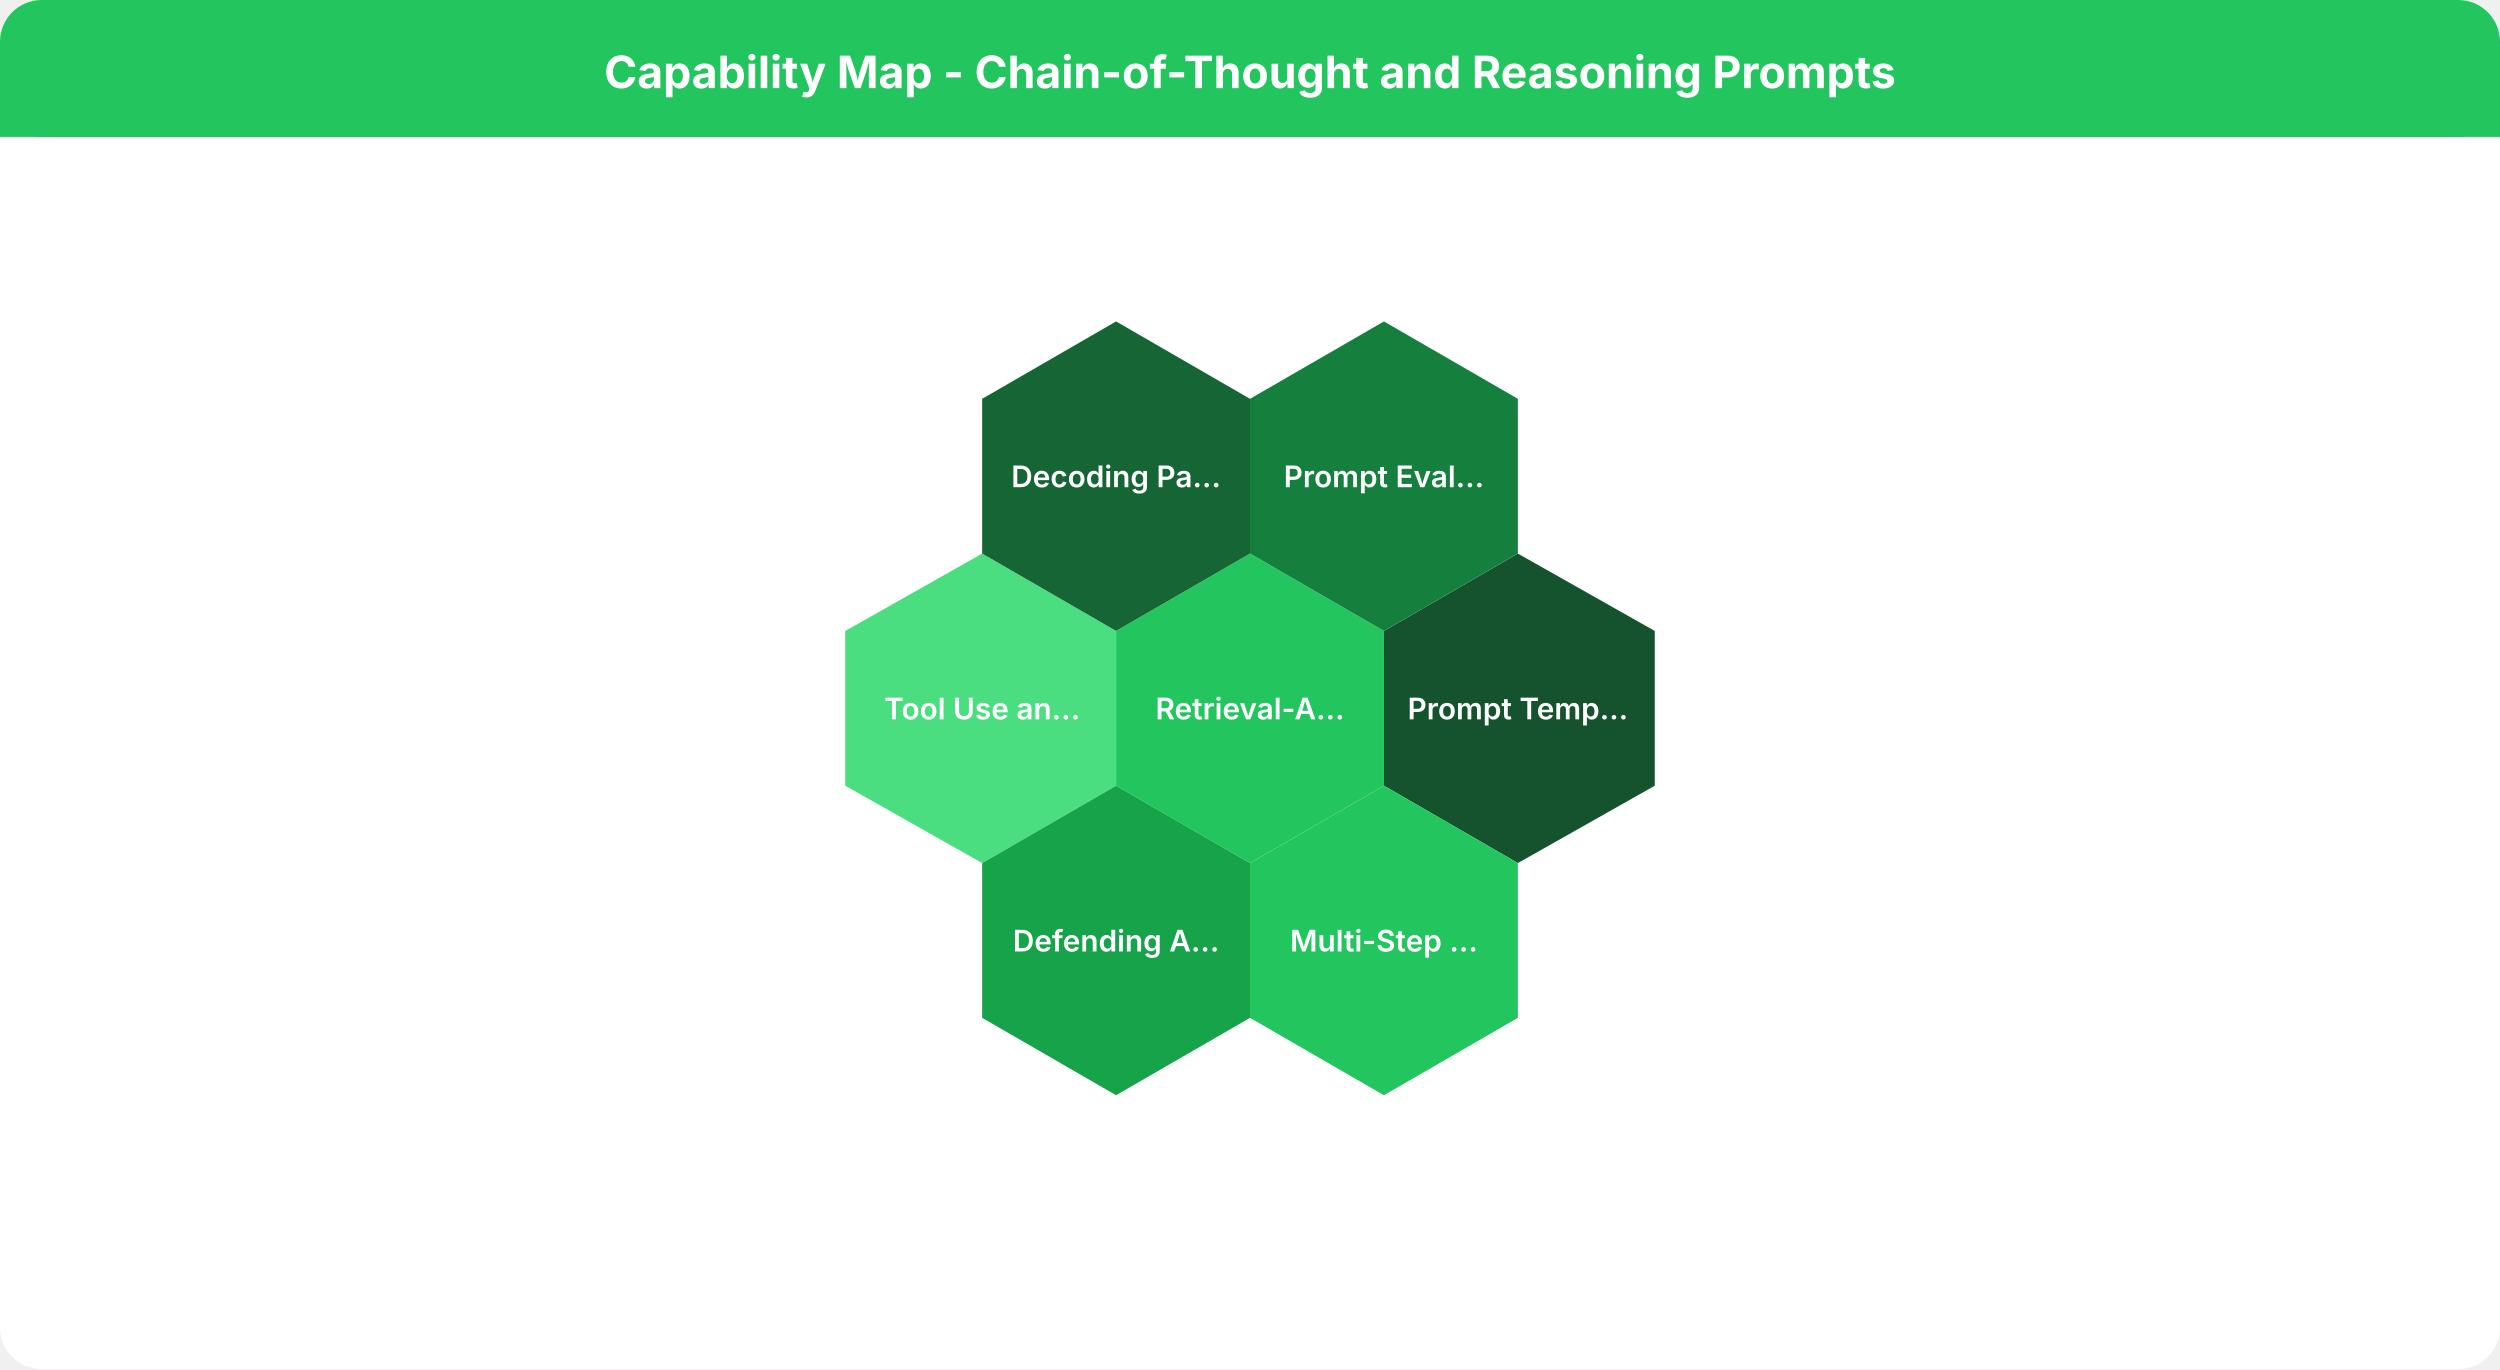
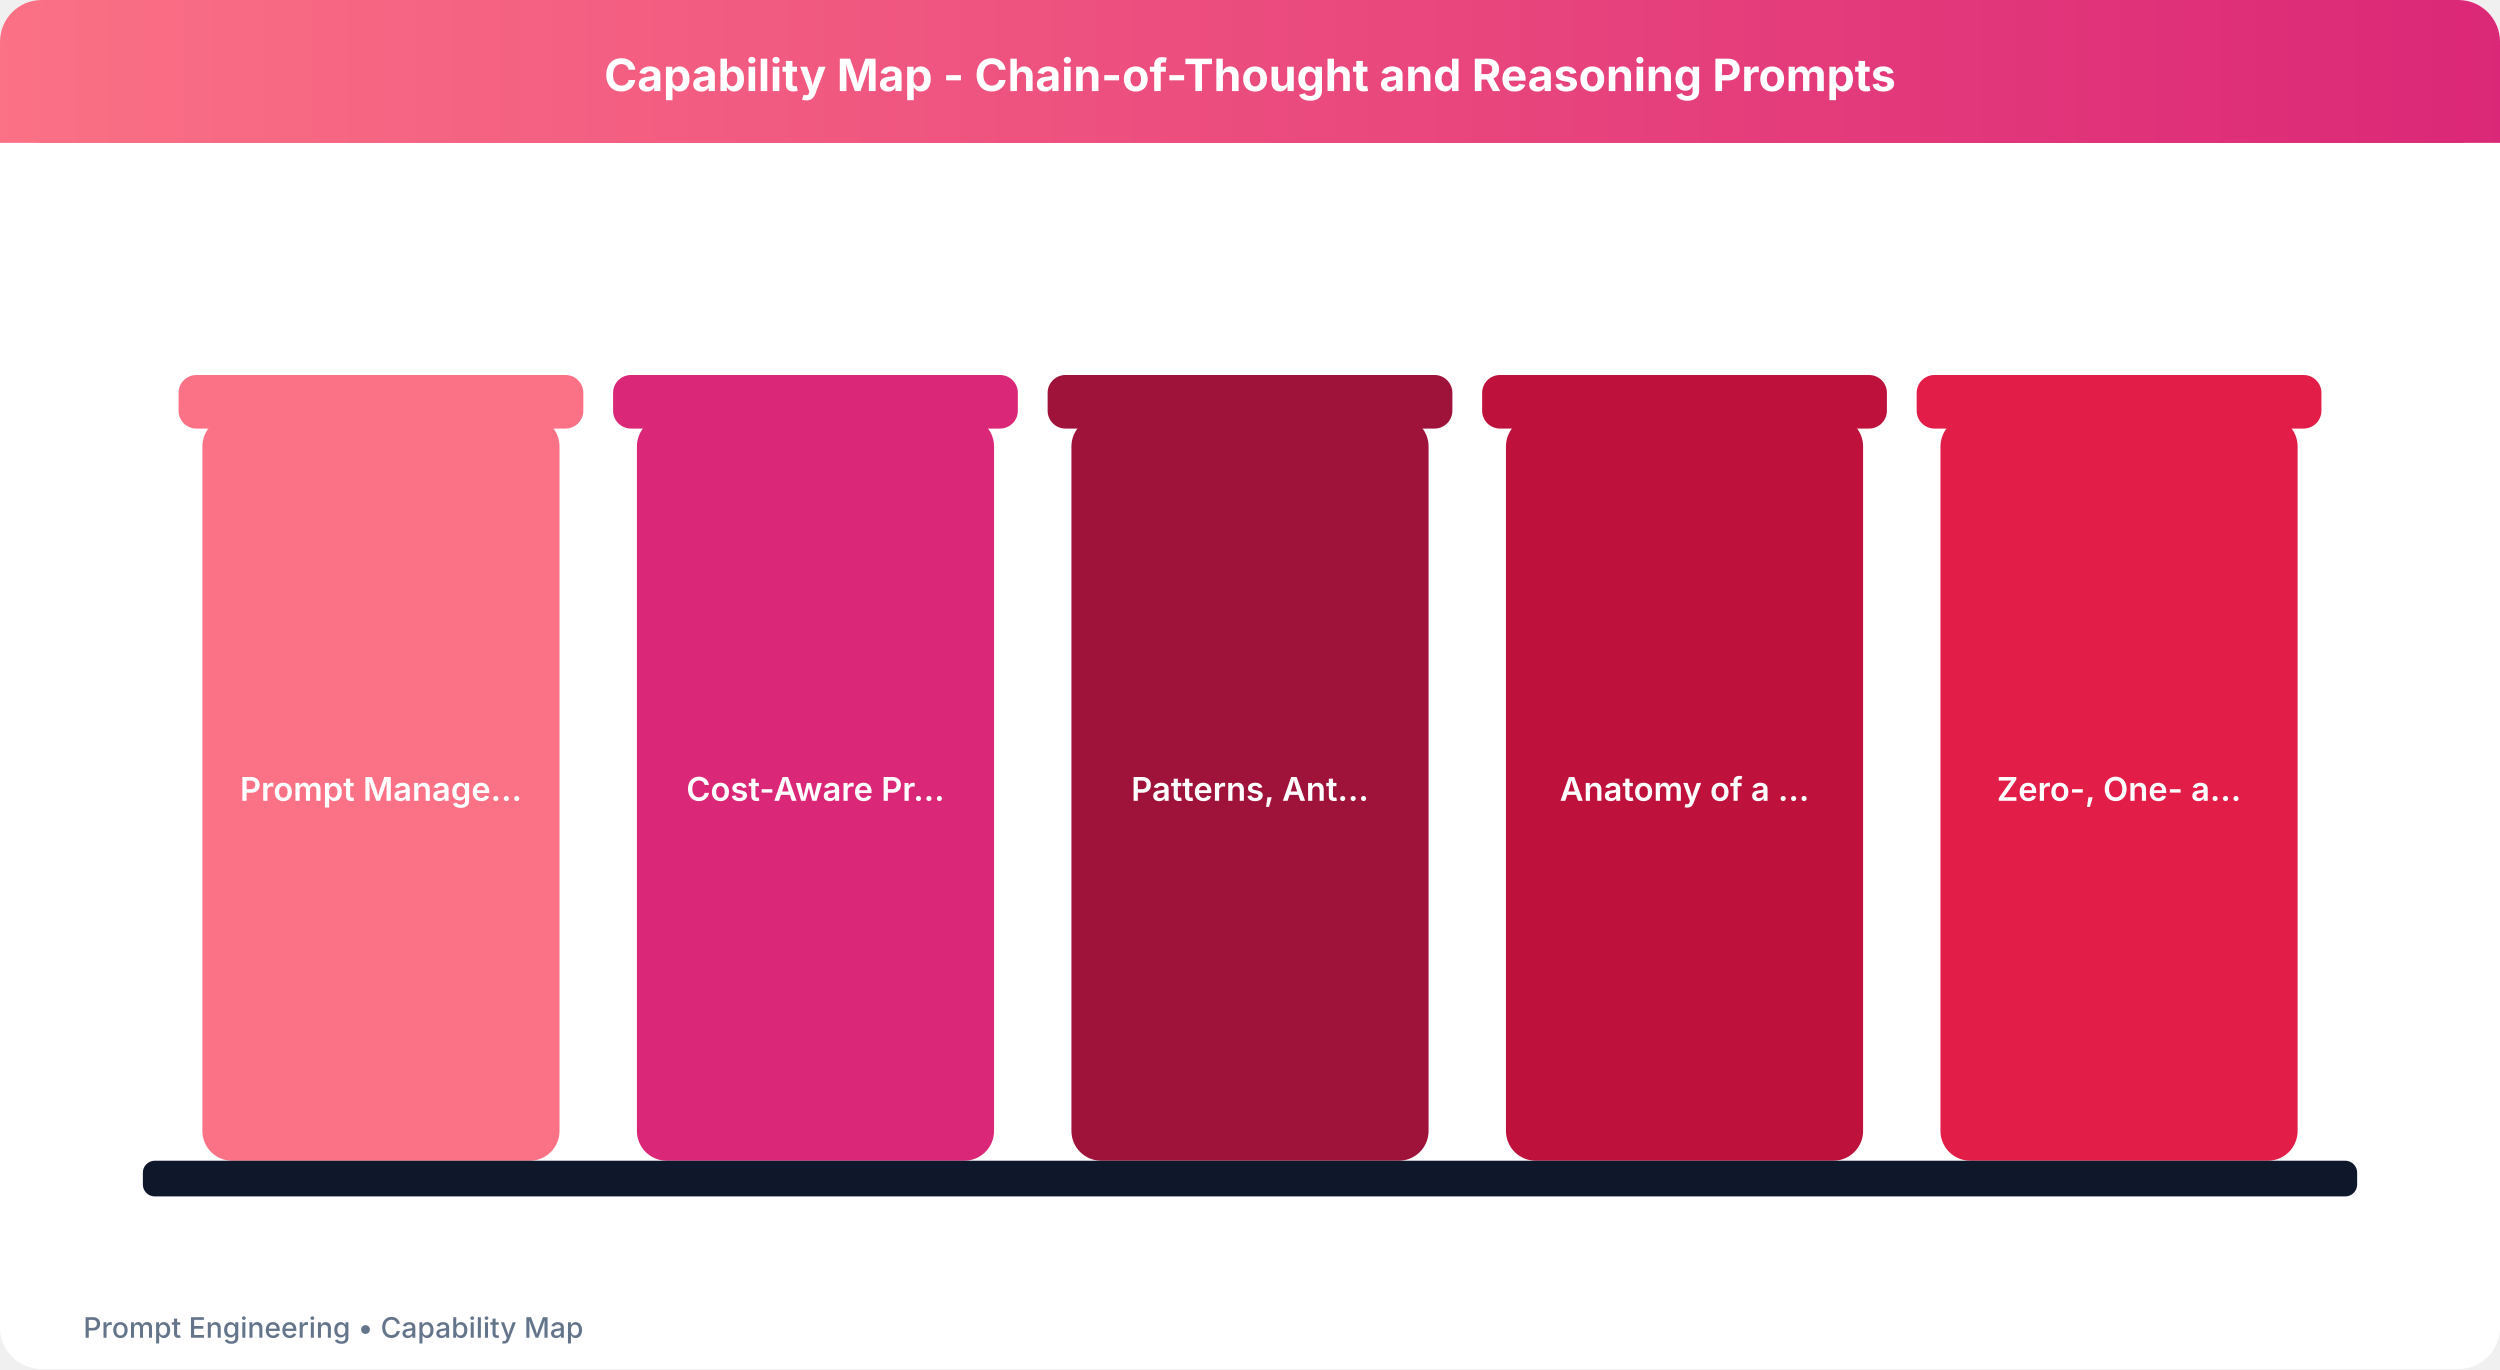
- <svg xmlns="http://www.w3.org/2000/svg" width="840" height="460" data-tpl="honeycomb" data-pal="10-4" viewBox="0 0 840 460" font-family="Inter, Segoe UI, Arial, sans-serif">
+ <svg xmlns="http://www.w3.org/2000/svg" width="840" height="460" data-tpl="pillars" data-pal="4-4" viewBox="0 0 840 460" font-family="Inter, Segoe UI, Arial, sans-serif">
  <defs>
    <marker id="ar" markerWidth="9" markerHeight="9" refX="7" refY="3" orient="auto">
      <path d="M0,0 L7,3 L0,6 z" fill="#94a3b8" />
    </marker>
    <marker id="arw" markerWidth="9" markerHeight="9" refX="7" refY="3" orient="auto">
      <path d="M0,0 L7,3 L0,6 z" fill="#ffffff" />
    </marker>
+     <filter id="sh" x="-20%" y="-20%" width="140%" height="140%">
+       <feDropShadow dx="0" dy="2" stdDeviation="3" flood-color="#0f172a" flood-opacity="0.16" />
+     </filter>
+   </defs>
+   <defs>
+     <linearGradient id="bnd062b6b" x1="0" y1="0" x2="1" y2="0">
+       <stop offset="0" stop-color="#fb7185" />
+       <stop offset="1" stop-color="#db2777" />
+     </linearGradient>
  </defs>
  <rect width="840" height="460" rx="14" fill="#ffffff" />
-   <rect x="0" y="0" width="840" height="46" rx="14" fill="#22c55e" />
-   <rect x="0" y="30" width="840" height="16" fill="#22c55e" />
-   <text x="420" y="24" text-anchor="middle" font-size="15" font-weight="700" fill="#ffffff" dominant-baseline="middle">Capability Map - Chain-of-Thought and Reasoning Prompts</text>
-   <polygon points="465,212 465,264 420,290 375,264 375,212 420,186" fill="#22c55e" />
-   <text x="420" y="238" text-anchor="middle" font-size="10" font-weight="600" fill="#fff" dominant-baseline="middle">Retrieval-A…</text>
-   <polygon points="375,212 375,264 330,290 284,264 284,212 330,186" fill="#4ade80" />
-   <text x="330" y="238" text-anchor="middle" font-size="10" font-weight="600" fill="#fff" dominant-baseline="middle">Tool Use an…</text>
-   <polygon points="556,212 556,264 510,290 465,264 465,212 510,186" fill="#14532d" />
-   <text x="510" y="238" text-anchor="middle" font-size="10" font-weight="600" fill="#fff" dominant-baseline="middle">Prompt Temp…</text>
-   <polygon points="420,134 420,186 375,212 330,186 330,134 375,108" fill="#166534" />
-   <text x="375" y="160" text-anchor="middle" font-size="10" font-weight="600" fill="#fff" dominant-baseline="middle">Decoding Pa…</text>
-   <polygon points="510,134 510,186 465,212 420,186 420,134 465,108" fill="#15803d" />
-   <text x="465" y="160" text-anchor="middle" font-size="10" font-weight="600" fill="#fff" dominant-baseline="middle">Prompt Eval…</text>
-   <polygon points="420,290 420,342 375,368 330,342 330,290 375,264" fill="#16a34a" />
-   <text x="375" y="316" text-anchor="middle" font-size="10" font-weight="600" fill="#fff" dominant-baseline="middle">Defending A…</text>
-   <polygon points="510,290 510,342 465,368 420,342 420,290 465,264" fill="#22c55e" />
-   <text x="465" y="316" text-anchor="middle" font-size="10" font-weight="600" fill="#fff" dominant-baseline="middle">Multi-Step …</text>
+   <rect x="0" y="0" width="840" height="48" rx="14" fill="url(#bnd062b6b)" />
+   <rect x="0" y="32" width="840" height="16" fill="url(#bnd062b6b)" />
+   <text x="420" y="25" text-anchor="middle" font-size="15" font-weight="700" fill="#ffffff" dominant-baseline="middle">Capability Map - Chain-of-Thought and Reasoning Prompts</text>
+   <rect x="68" y="140" width="120" height="250" rx="10" fill="#fb7185" />
+   <rect x="60" y="126" width="136" height="18" rx="6" fill="#fb7185" />
+   <text x="128" y="265" text-anchor="middle" font-size="11" font-weight="600" fill="#fff" dominant-baseline="middle">Prompt Manage…</text>
+   <rect x="214" y="140" width="120" height="250" rx="10" fill="#db2777" />
+   <rect x="206" y="126" width="136" height="18" rx="6" fill="#db2777" />
+   <text x="274" y="265" text-anchor="middle" font-size="11" font-weight="600" fill="#fff" dominant-baseline="middle">Cost-Aware Pr…</text>
+   <rect x="360" y="140" width="120" height="250" rx="10" fill="#9f1239" />
+   <rect x="352" y="126" width="136" height="18" rx="6" fill="#9f1239" />
+   <text x="420" y="265" text-anchor="middle" font-size="11" font-weight="600" fill="#fff" dominant-baseline="middle">Patterns, Ant…</text>
+   <rect x="506" y="140" width="120" height="250" rx="10" fill="#be123c" />
+   <rect x="498" y="126" width="136" height="18" rx="6" fill="#be123c" />
+   <text x="566" y="265" text-anchor="middle" font-size="11" font-weight="600" fill="#fff" dominant-baseline="middle">Anatomy of a …</text>
+   <rect x="652" y="140" width="120" height="250" rx="10" fill="#e11d48" />
+   <rect x="644" y="126" width="136" height="18" rx="6" fill="#e11d48" />
+   <text x="712" y="265" text-anchor="middle" font-size="11" font-weight="600" fill="#fff" dominant-baseline="middle">Zero-, One- a…</text>
+   <rect x="48.0" y="390" width="744" height="12" rx="4" fill="#0f172a" />
+   <text x="28" y="446" text-anchor="start" font-size="9.5" font-weight="500" fill="#64748b" dominant-baseline="middle">Prompt Engineering  •  Capability Map</text>
</svg>
